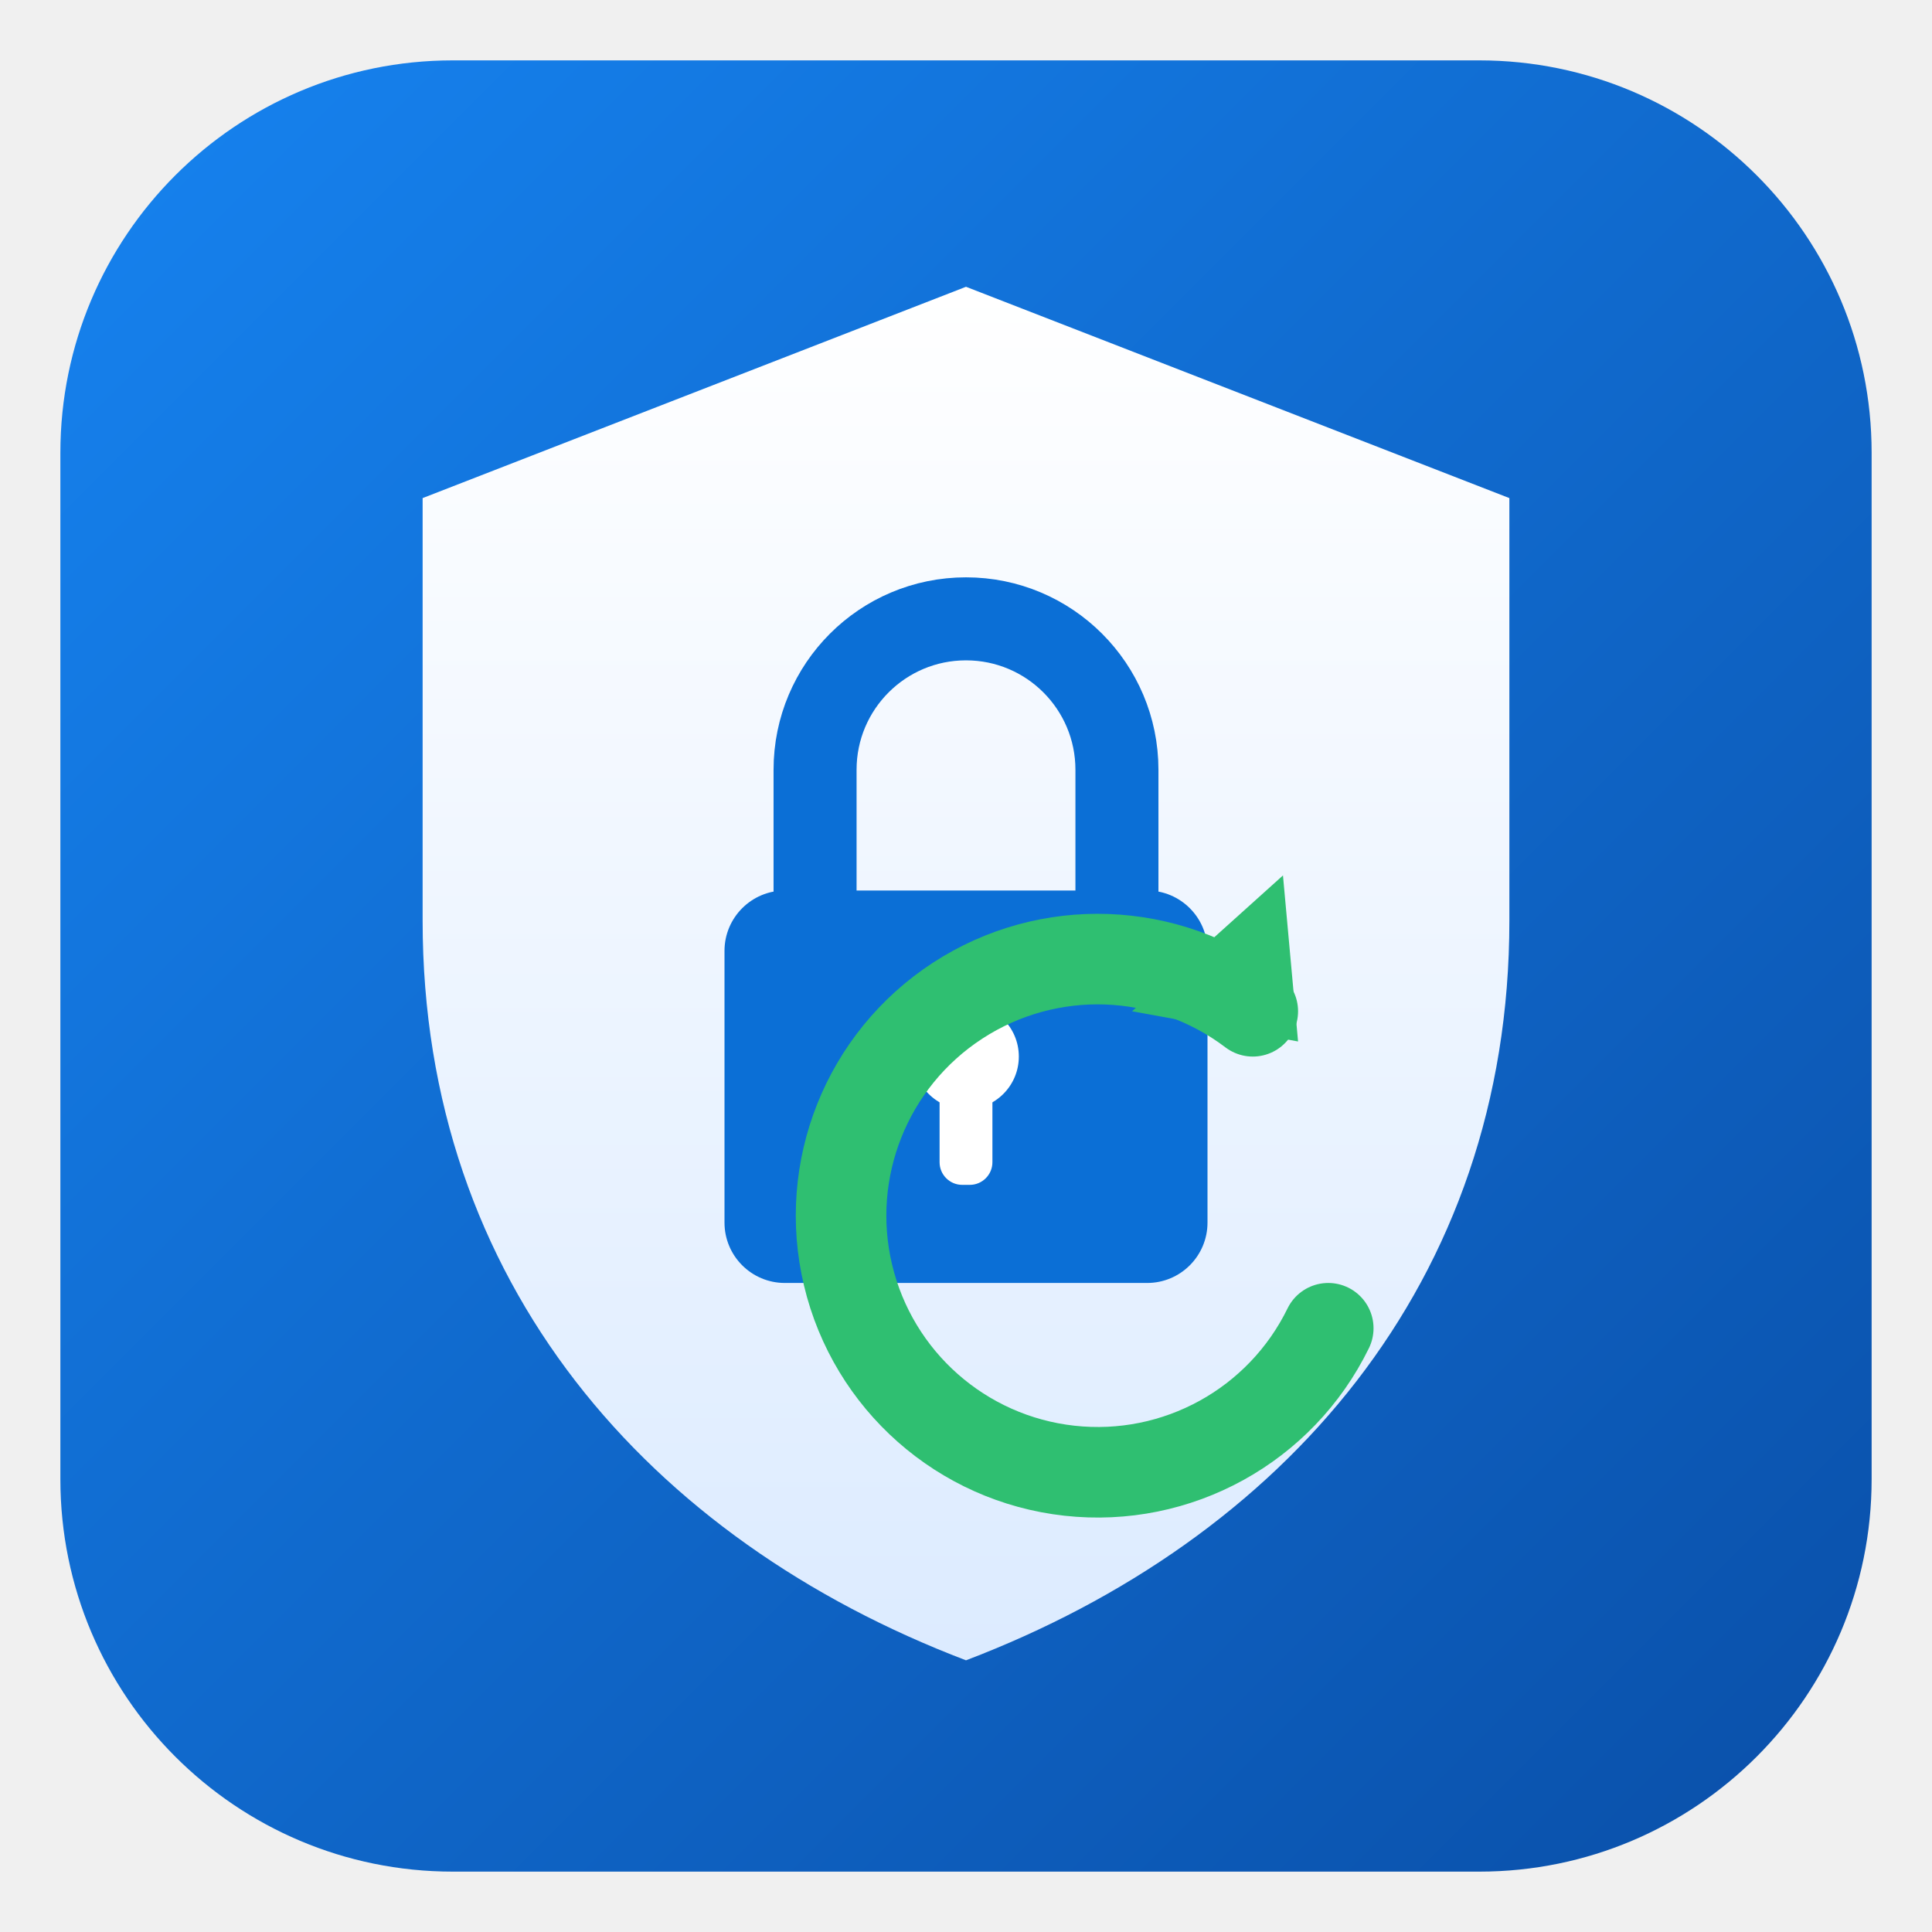
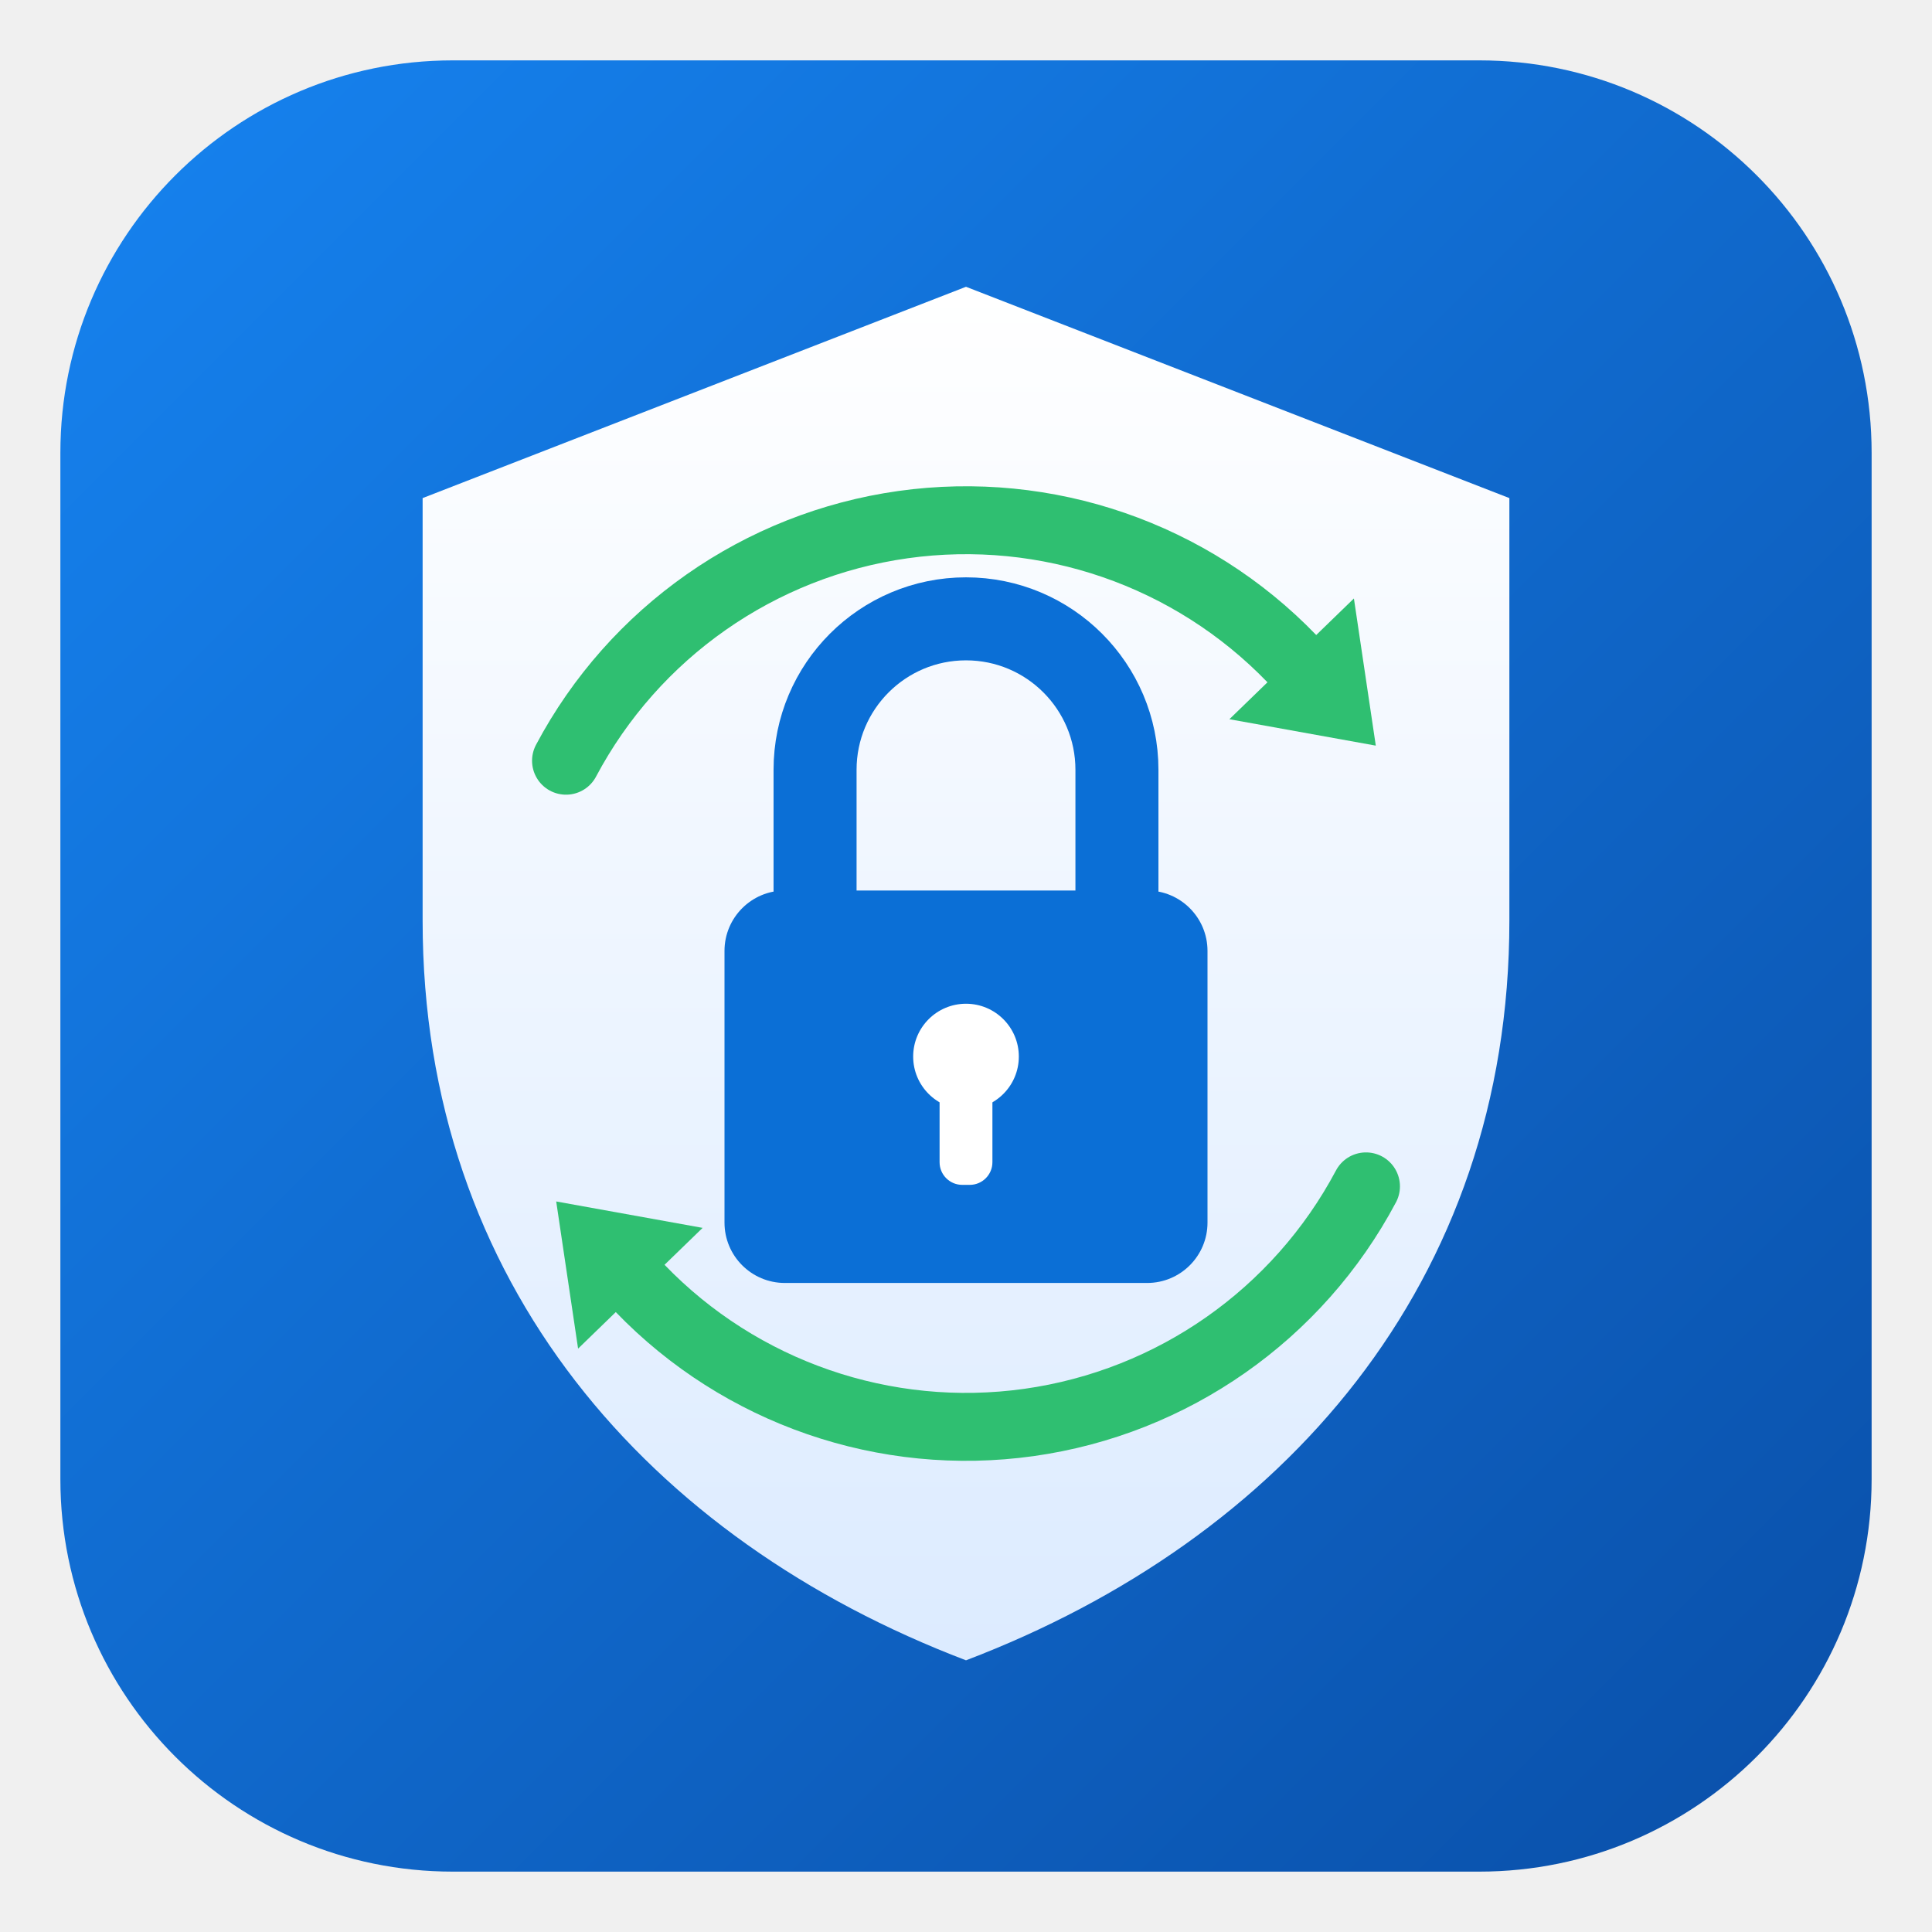
<svg xmlns="http://www.w3.org/2000/svg" viewBox="0 0 256 256">
  <defs>
    <linearGradient id="bg" x1="0" y1="0" x2="1" y2="1">
      <stop offset="0" stop-color="#1683f0" />
      <stop offset="1" stop-color="#0a4fa8" />
    </linearGradient>
    <linearGradient id="shield" x1="0" y1="0" x2="0" y2="1">
      <stop offset="0" stop-color="#ffffff" />
      <stop offset="1" stop-color="#dcebff" />
    </linearGradient>
  </defs>
  <rect x="8" y="8" width="240" height="240" rx="52" fill="url(#bg)" />
  <path d="M128 38 L200 66 V122 C200 170 170 204 128 220 C86 204 56 170 56 122 V66 Z" fill="url(#shield)" />
  <rect x="96" y="118" width="64" height="52" rx="8" fill="#0b6fd6" />
  <path d="M108 118 V102 a20 20 0 0 1 40 0 V118" fill="none" stroke="#0b6fd6" stroke-width="11" stroke-linecap="round" />
  <circle cx="128" cy="140" r="7" fill="#ffffff" />
  <rect x="124.5" y="141" width="7" height="16" rx="3" fill="#ffffff" />
-   <path d="M176 176 a34 34 0 1 1 -10 -42" fill="none" stroke="#2fbf71" stroke-width="12" stroke-linecap="round" />
-   <path d="M170 116 L172 138 L150 134 Z" fill="#2fbf71" />
+   <g fill="none" stroke="#2fbf71" stroke-width="9" stroke-linecap="round">
+     <path d="M75.0 100.8 A60 60 0 0 1 171.2 87.3" />
+     <path d="M181.0 157.2 A60 60 0 0 1 84.8 170.7" />
+   </g>
+   <g fill="#2fbf71">
+     <path d="M182.3 98.8 L179.4 79.3 L162.9 95.3 Z" />
+     <path d="M73.7 159.2 L76.6 178.7 L93.1 162.7 Z" />
+   </g>
</svg>
